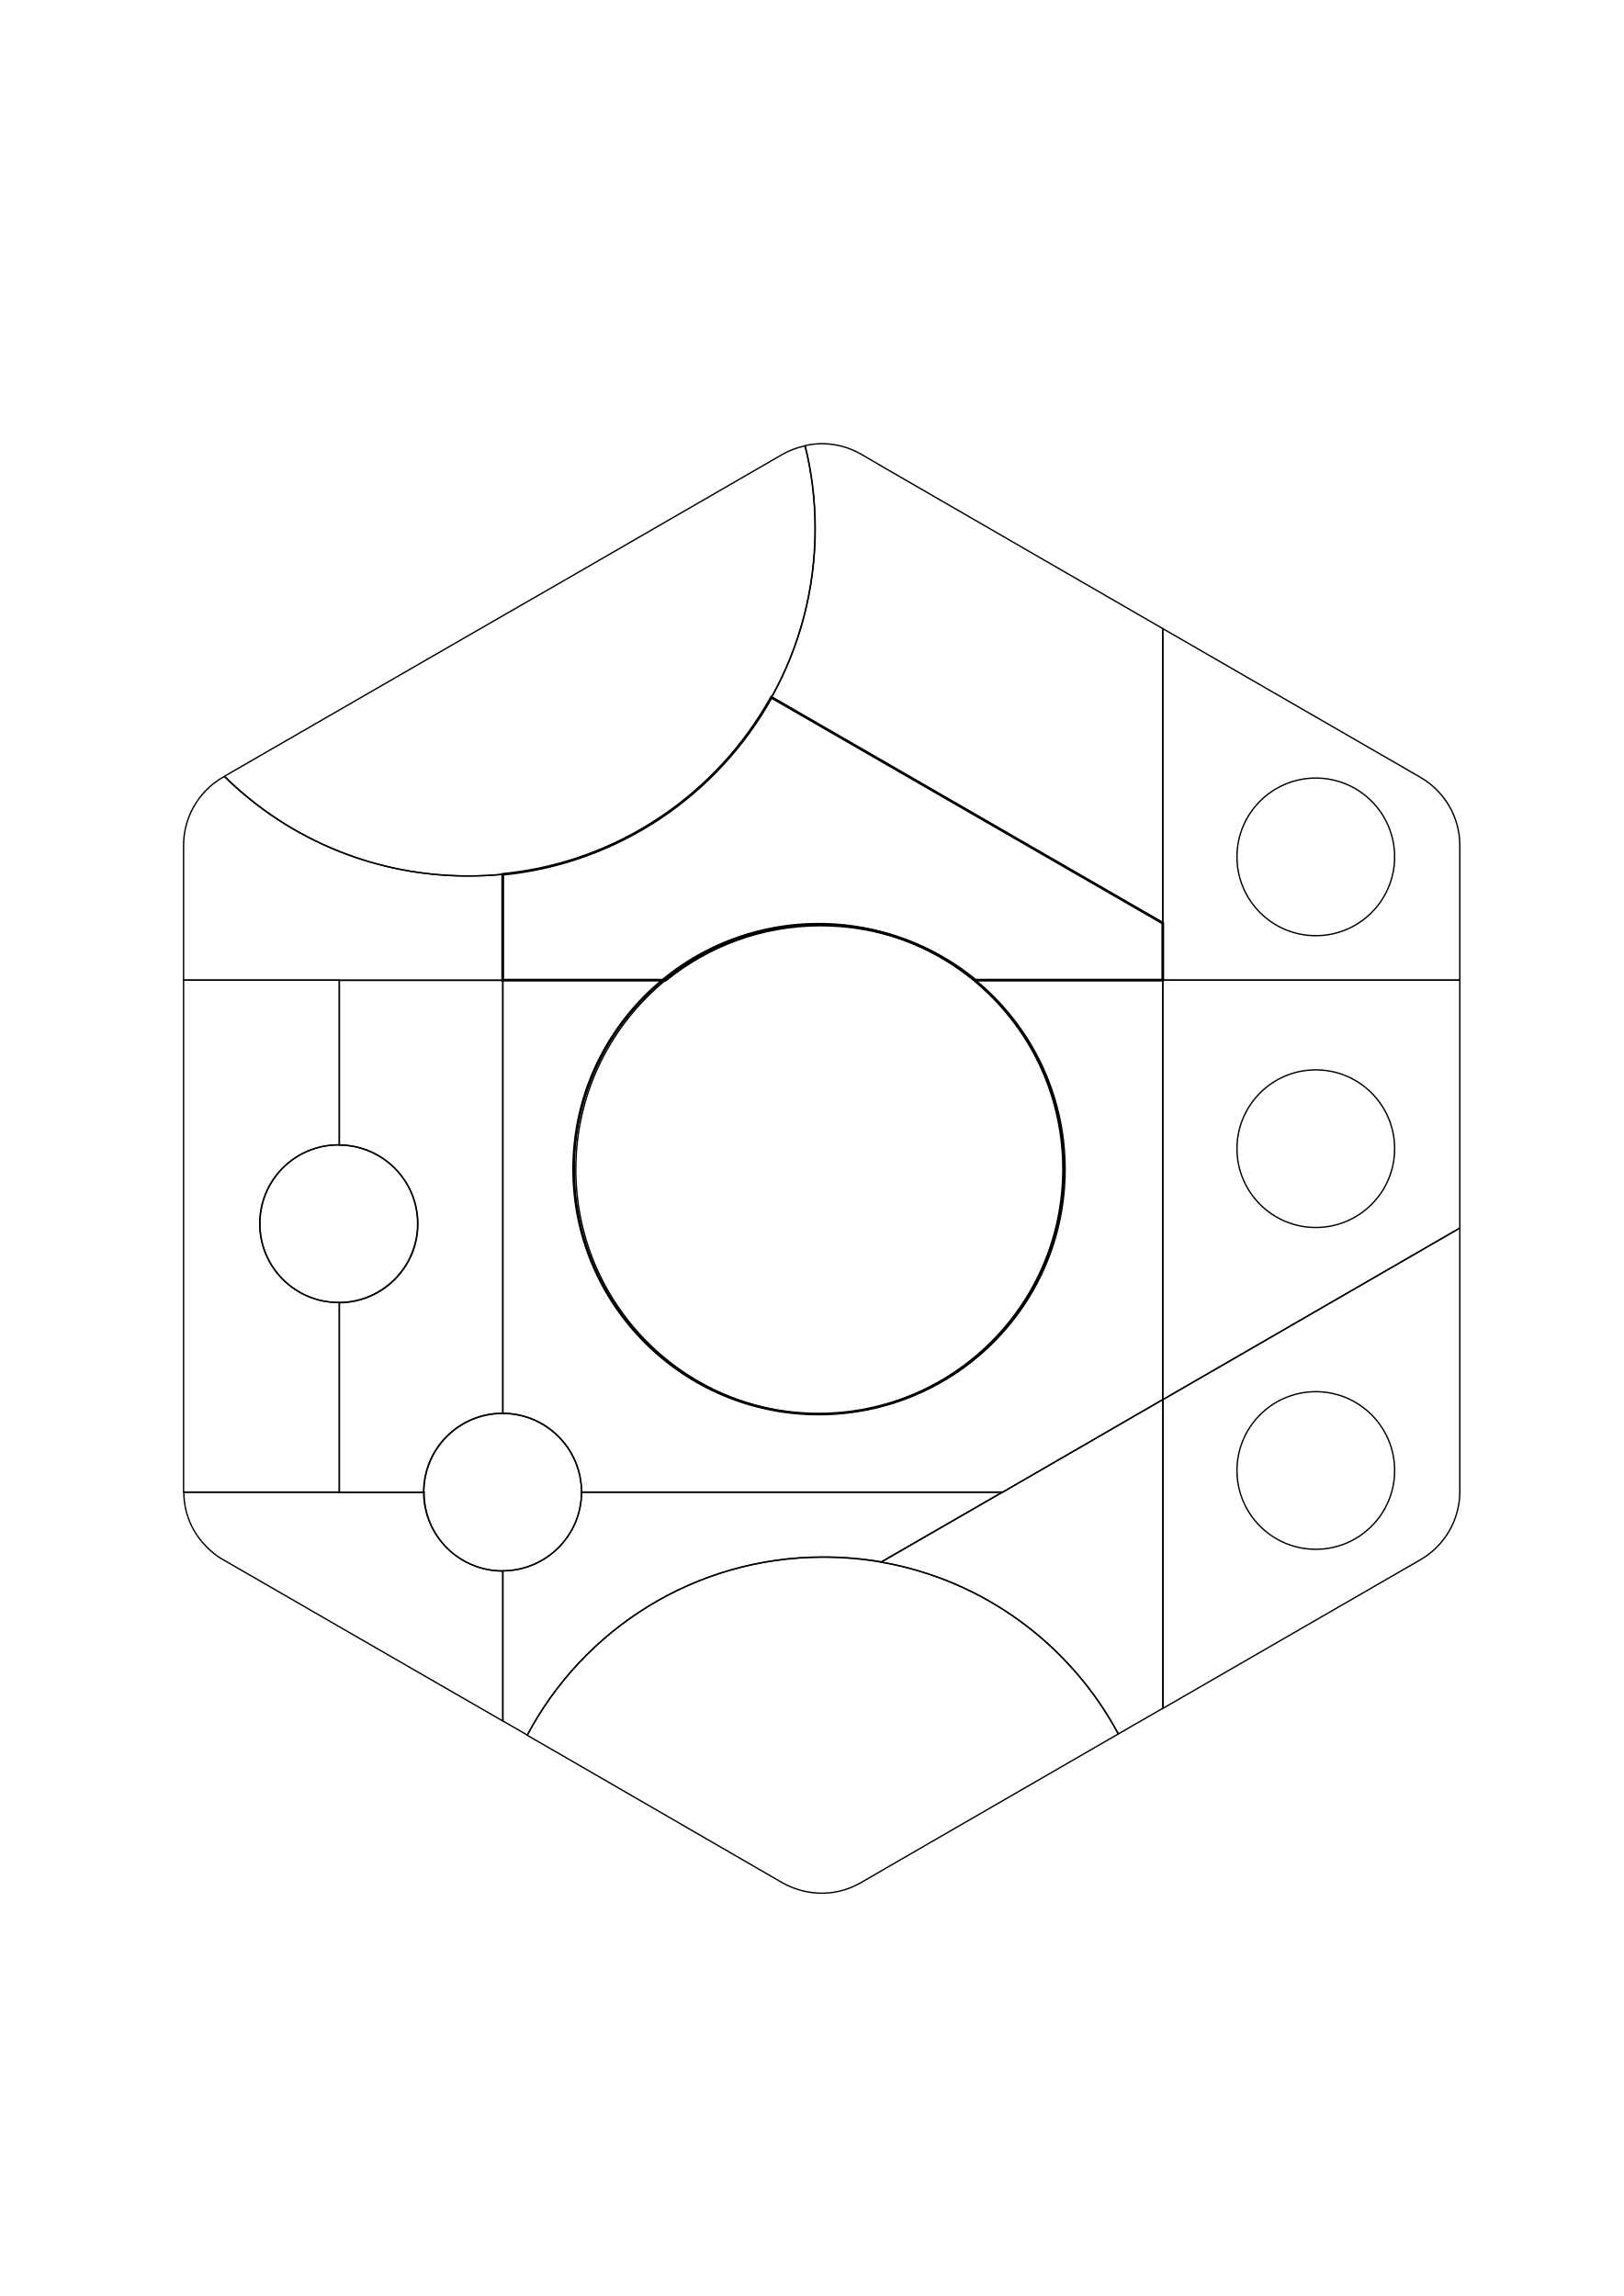
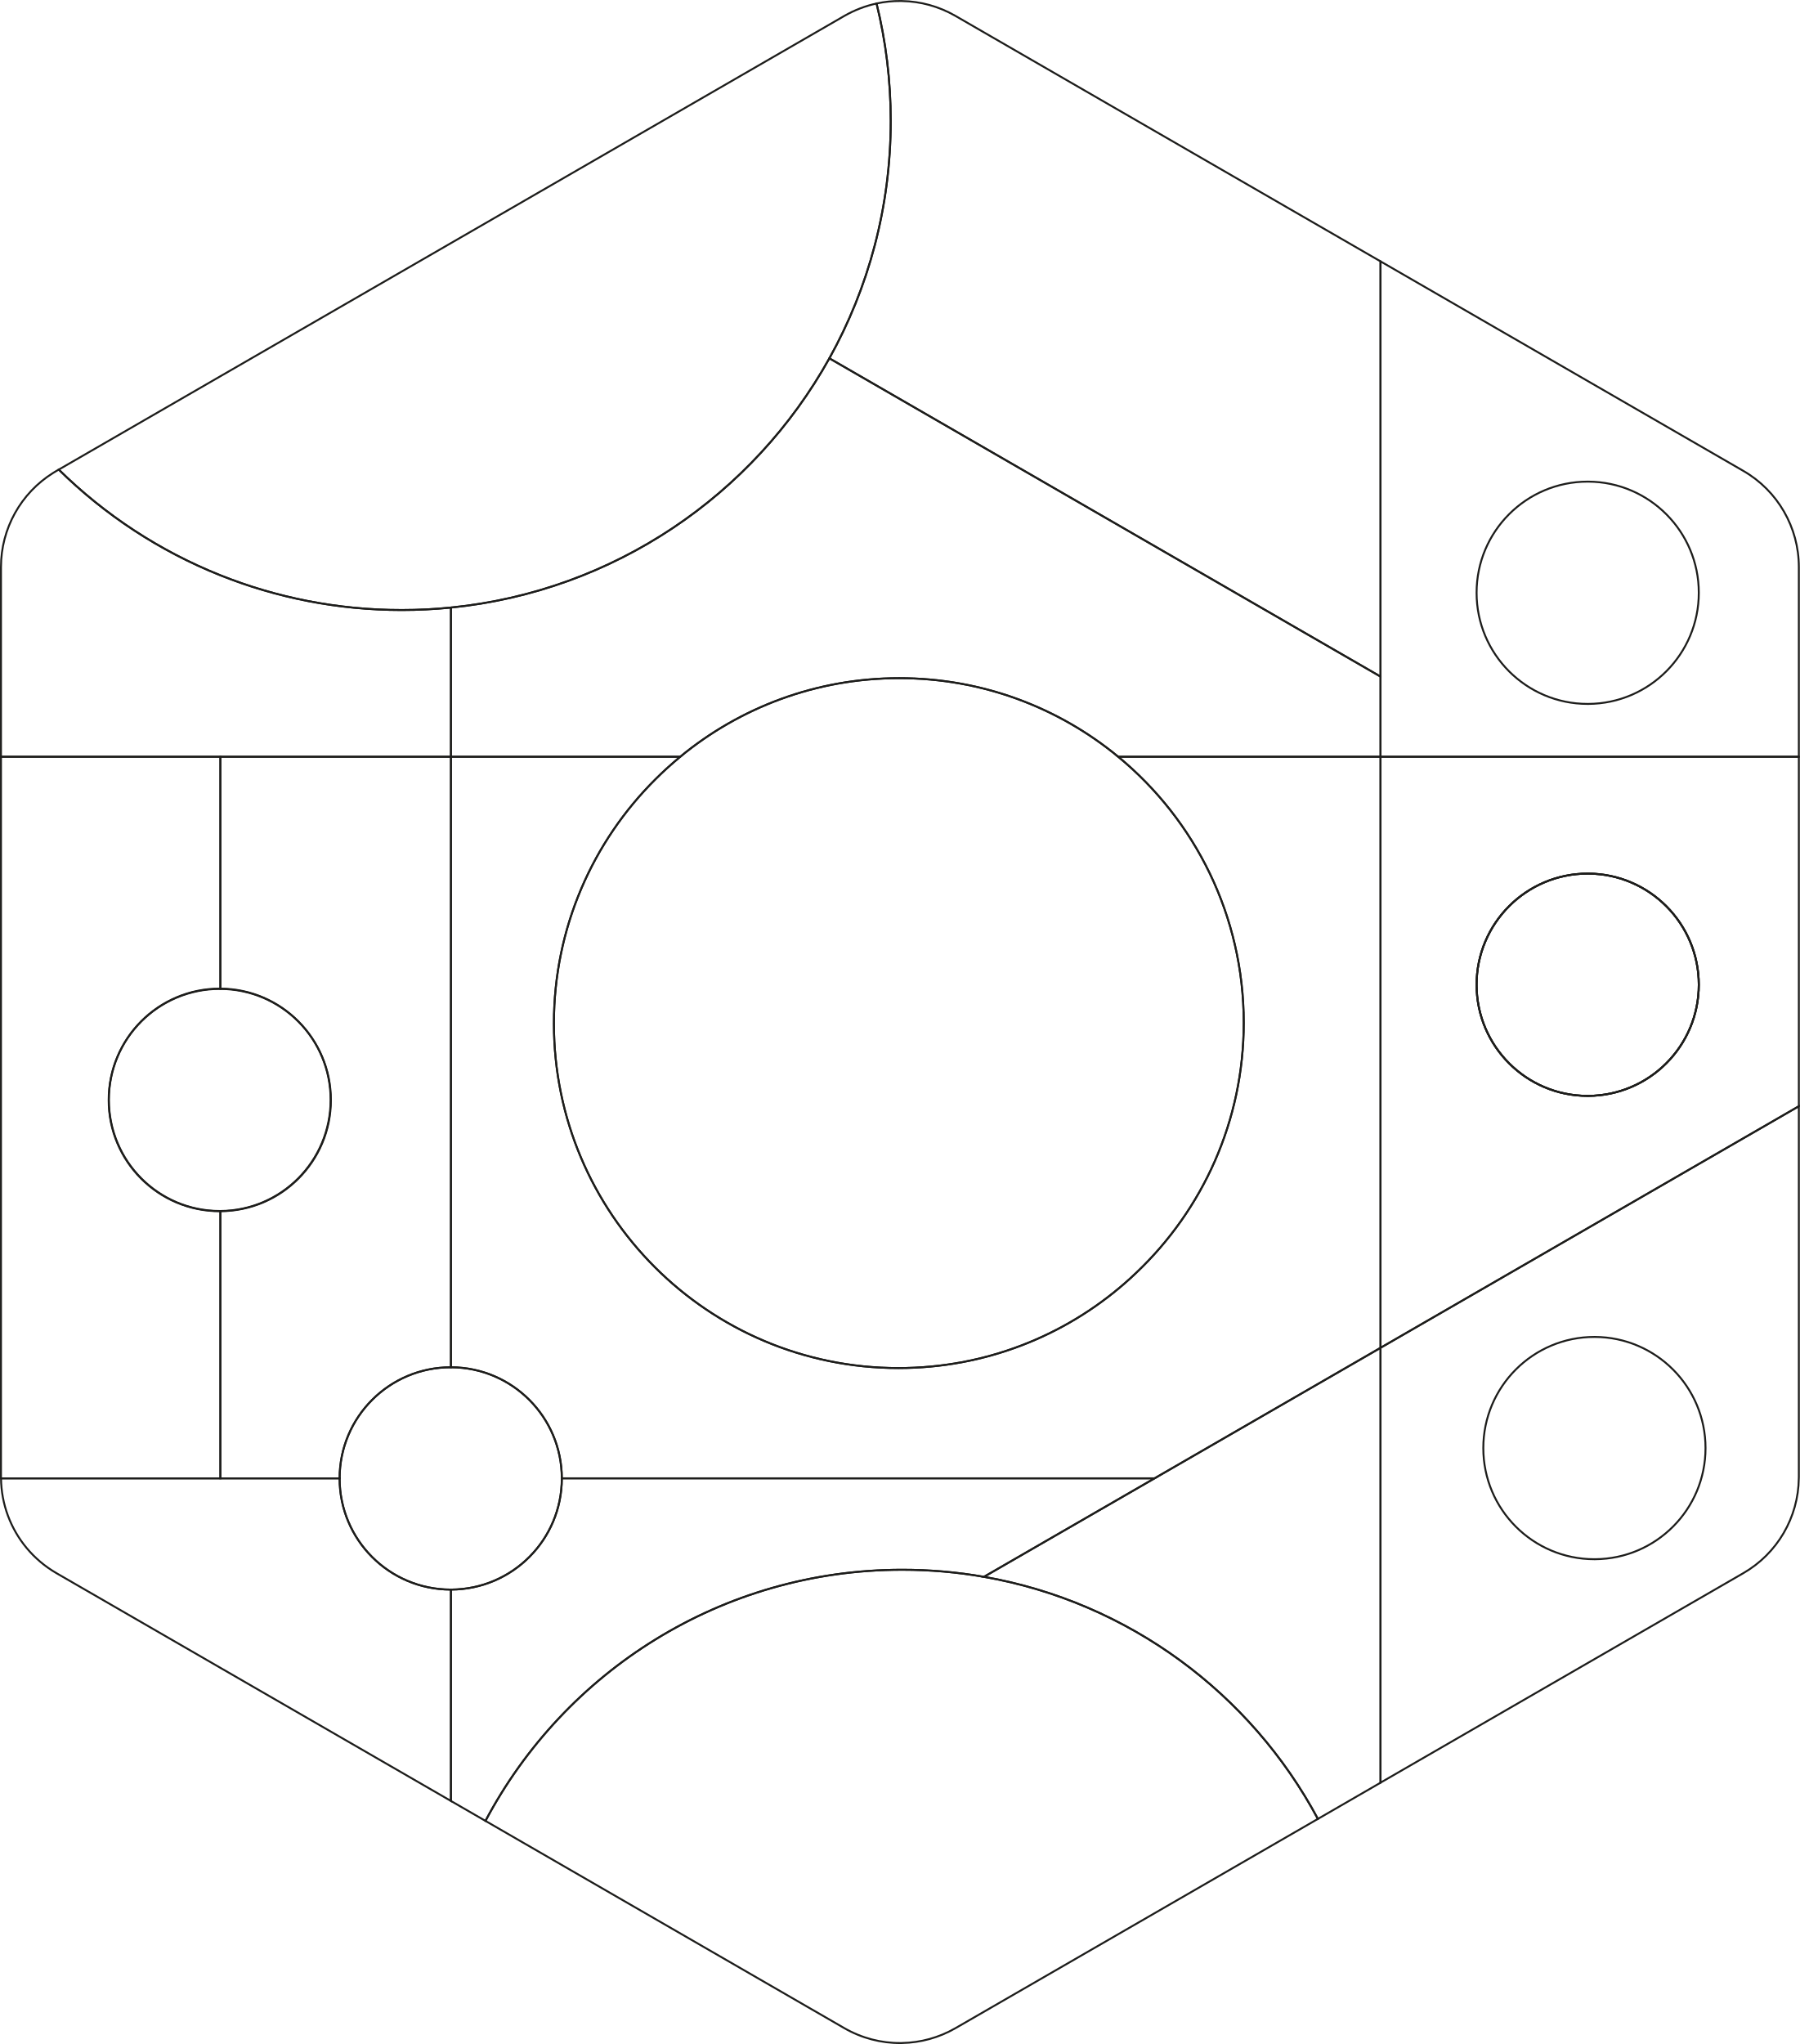
- <svg xmlns="http://www.w3.org/2000/svg" version="1.1" id="Pattern" x="0px" y="0px" viewBox="0 0 595.3 841.9" enable-background="new 0 0 595.3 841.9" xml:space="preserve">
-   <g>
-     <path fill="none" stroke="#000000" stroke-width="0.5" stroke-miterlimit="10" d="M426.3,230.5v108l-143.4-82.8   c10.2-18.3,16-39.4,16-61.8c0-10.5-1.3-20.8-3.7-30.5c2.1-0.5,4.2-0.7,6.3-0.7h0.1c0,0,0.1,0,0.1,0c0.1,0,0.1,0,0.2,0   c4.8,0.1,9.6,1.4,13.9,3.9l9.6,5.6L426.3,230.5z" />
-     <path fill="none" stroke="#000000" stroke-width="0.5" stroke-miterlimit="10" d="M535.2,450.3v96.5c0,0.1,0,0.2,0,0.4   c-0.1,10.2-5.6,19.6-14.4,24.7l-94.4,54.5V513.2L535.2,450.3z" />
-     <path fill="none" stroke="#000000" stroke-width="0.5" stroke-miterlimit="10" d="M95.3,448.7c0,16,12.9,28.9,28.9,28.9h0.2v69.5   H67.3c0-0.1,0-0.2,0-0.4V359.4h57.1v60.4h-0.2C108.2,419.8,95.3,432.7,95.3,448.7z" />
-     <polygon fill="none" stroke="#000000" stroke-width="0.5" stroke-miterlimit="10" points="535.2,359.4 535.2,450.3 426.3,513.2    426.3,359.4  " />
-     <path fill="none" stroke="#000000" stroke-width="0.5" stroke-miterlimit="10" d="M535.2,310v49.4H426.3V230.5l94.4,54.5   C529.7,290.2,535.2,299.7,535.2,310z" />
-     <path fill="none" stroke="#000000" stroke-miterlimit="10" d="M426.3,338.5v20.9h-68.7c-15.5-12.7-35.2-20.2-56.8-20.2   c-21.5,0-41.3,7.6-56.8,20.2h-59.7v-38.8c42.4-4.2,78.7-29.3,98.5-64.9L426.3,338.5z" />
-     <path fill="none" stroke="#000000" stroke-width="0.5" stroke-miterlimit="10" d="M184.4,320.6v38.8H67.3V310   c0-10,5.2-19.3,13.6-24.5c0.2-0.1,0.4-0.3,0.7-0.4l0.2-0.1l0.6-0.3c11.9,11.8,26.2,21.2,42.1,27.5c14.6,5.8,30.5,9,47.2,9   C175.9,321.2,180.2,321,184.4,320.6z" />
-     <path fill="none" stroke="#000000" stroke-width="0.5" stroke-miterlimit="10" d="M298.8,193.9c0,22.4-5.8,43.5-16,61.8   c-19.8,35.5-56.1,60.6-98.5,64.9c-4.2,0.4-8.5,0.6-12.8,0.6c-16.7,0-32.6-3.2-47.2-9c-15.8-6.3-30.1-15.7-42.1-27.5l42.1-24.3   l60-34.6l23.3-13.4l79.1-45.7c2.6-1.5,5.5-2.6,8.4-3.2C297.6,173.2,298.8,183.4,298.8,193.9z" />
-     <path fill="none" stroke="#000000" stroke-width="0.5" stroke-miterlimit="10" d="M184.4,576.1v55l-60-34.6l-42.6-24.6   c-3-1.7-5.6-4-7.8-6.6c-4.2-5-6.6-11.4-6.6-18.1h88.1c0,0,0,0,0,0C155.4,563.1,168.3,576.1,184.4,576.1L184.4,576.1z" />
-     <path fill="none" stroke="#000000" stroke-width="0.5" stroke-miterlimit="10" d="M367.5,547.1l-44.4,25.6h0   c-6.9-1.2-14-1.8-21.3-1.8c-47,0-87.9,26.5-108.5,65.3l-9-5.2v-55h0.1c15.9-0.1,28.8-13,28.8-28.9c0,0,0,0,0,0H367.5z" />
-     <path fill="none" stroke="#000000" stroke-width="0.5" stroke-miterlimit="10" d="M410,635.8L325,684.9l-9.3,5.4   c-4.3,2.5-9.1,3.8-13.9,3.9c-0.1,0-0.1,0-0.2,0c0,0-0.1,0-0.1,0h-0.1c-5.1,0-10.1-1.3-14.7-3.9L203.2,642l-9.9-5.7   c20.6-38.9,61.4-65.3,108.5-65.3c7.2,0,14.4,0.6,21.3,1.8h0C360.8,579.4,392.5,603.1,410,635.8z" />
-     <path fill="none" stroke="#000000" stroke-width="0.5" stroke-miterlimit="10" d="M184.4,359.4v158.9h-0.1   c-16,0-28.9,12.9-28.9,28.9h-31v-69.5c15.9-0.1,28.8-13,28.8-28.9c0-15.9-12.9-28.8-28.8-28.9v-60.4H184.4z" />
-     <path fill="none" stroke="#000000" stroke-width="0.5" stroke-miterlimit="10" d="M426.3,359.4v153.8l-58.8,34H213.2   c0-15.9-12.9-28.8-28.8-28.9h-0.1V359.4h59.7c-20.1,16.5-32.9,41.4-32.9,69.4c0,49.5,40.2,89.7,89.7,89.7   c49.5,0,89.7-40.1,89.7-89.7c0-28-12.8-53-32.9-69.4H426.3z" />
-     <path fill="none" stroke="#000000" stroke-width="0.5" stroke-miterlimit="10" d="M426.3,513.2v113.2l-16.3,9.4   c-17.5-32.6-49.2-56.4-86.9-63l44.4-25.6L426.3,513.2z" />
-     <circle fill="none" stroke="#000000" stroke-width="0.5" stroke-miterlimit="10" cx="482.4" cy="314.2" r="28.9" />
-     <circle fill="none" stroke="#000000" stroke-width="0.5" stroke-miterlimit="10" cx="482.4" cy="421.2" r="28.9" />
-     <circle fill="none" stroke="#000000" stroke-width="0.5" stroke-miterlimit="10" cx="482.4" cy="539.2" r="28.9" />
-     <path fill="none" stroke="#000000" stroke-width="0.5" stroke-miterlimit="10" d="M153.1,448.7c0,15.9-12.9,28.8-28.8,28.9h-0.2   c-16,0-28.9-13-28.9-28.9c0-16,12.9-28.9,28.9-28.9h0.2C140.3,419.9,153.1,432.8,153.1,448.7z" />
-     <path fill="none" stroke="#000000" stroke-width="0.5" stroke-miterlimit="10" d="M213.2,547.1   C213.2,547.2,213.2,547.2,213.2,547.1c0,15.9-12.9,28.8-28.8,28.9h-0.2c-16,0-28.9-13-28.9-28.9c0,0,0,0,0,0   c0-16,13-28.9,28.9-28.9h0.2C200.4,518.3,213.2,531.2,213.2,547.1z" />
-     <circle fill="none" stroke="#000000" stroke-miterlimit="10" cx="300.1" cy="428.7" r="89.8" />
-   </g>
+ <svg xmlns="http://www.w3.org/2000/svg" id="uuid-ee65f359-5401-409f-a8c7-56f804231cbf" data-name="Pattern" width="165.24mm" height="187.62mm" viewBox="0 0 468.4 531.85">
+   <path d="M359.28,68.01v108.04l-143.44-82.81c10.17-18.3,15.97-39.37,15.97-61.79,0-10.53-1.28-20.76-3.69-30.54,2.07-.45,4.17-.67,6.28-.65h.08s.08.01.12,0c.06.01.13.01.18.01,4.79.09,9.57,1.39,13.88,3.87l9.64,5.57,100.98,58.3Z" style="fill: none; stroke: #1d1d1b; stroke-miterlimit: 10; stroke-width: .5px;" />
+   <path d="M117.35,158.09v38.82H.25v-49.35c0-10.01,5.17-19.28,13.63-24.54.22-.14.44-.27.67-.4l.16-.1.58-.33c11.95,11.76,26.22,21.18,42.06,27.5,14.59,5.83,30.52,9.04,47.19,9.04,4.33,0,8.6-.22,12.81-.64Z" style="fill: none; stroke: #1d1d1b; stroke-miterlimit: 10; stroke-width: .5px;" />
+   <path d="M28.28,286.24c0,15.97,12.94,28.92,28.91,28.92h.16v69.51H.26c-.01-.12-.01-.24-.01-.36v-187.4h57.1v60.41h-.16c-15.97,0-28.91,12.95-28.91,28.92Z" style="fill: none; stroke: #1d1d1b; stroke-miterlimit: 10; stroke-width: .5px;" />
+   <path d="M359.28,176.04v20.86h-68.27c-15.49-12.77-35.34-20.44-56.99-20.44s-41.5,7.67-56.99,20.44h-59.68v-38.82c42.43-4.24,78.72-29.32,98.49-64.85l143.44,82.81Z" style="fill: none; stroke: #1d1d1b; stroke-miterlimit: 10; stroke-width: .5px;" />
+   <path d="M117.35,196.91v158.86h-.06c-15.96,0-28.9,12.94-28.91,28.9h-31.03v-69.51c15.9-.09,28.76-13,28.76-28.92s-12.86-28.83-28.76-28.92v-60.41h60Z" style="fill: none; stroke: #1d1d1b; stroke-miterlimit: 10; stroke-width: .5px;" />
+   <path d="M359.28,196.9v153.8l-58.82,33.96h-154.25c-.01-15.91-12.87-28.81-28.76-28.9h-.1v-158.86h59.68c-.6.49-1.19.99-1.77,1.51-.59.51-1.17,1.03-1.75,1.55-.45.41-.9.83-1.35,1.26-.52.48-1.03.98-1.54,1.5-16.35,16.23-26.47,38.73-26.47,63.59,0,49.52,40.15,89.66,89.66,89.66,22.54,0,43.14-8.31,58.89-22.05,1.01-.88,2-1.78,2.97-2.71,17.25-16.33,28.01-39.45,28.01-65.09,0-27.87-12.72-52.78-32.67-69.22h68.27Z" style="fill: none; stroke: #1d1d1b; stroke-miterlimit: 10; stroke-width: .5px;" />
+   <path d="M468.15,287.84v96.46c0,.12,0,.24-.01.36-.12,10.19-5.6,19.58-14.45,24.68l-94.41,54.51v-113.15l108.87-62.86Z" style="fill: none; stroke: #1d1d1b; stroke-miterlimit: 10; stroke-width: .5px;" />
+   <path d="M359.28,196.9v153.8l108.87-62.86v-90.94h-108.87ZM413.35,285.15h-.16c-15.97,0-28.91-12.95-28.91-28.92s12.94-28.92,28.91-28.92h.16c15.9.09,28.76,13,28.76,28.92s-12.86,28.83-28.76,28.92Z" style="fill: none; stroke: #1d1d1b; stroke-miterlimit: 10; stroke-width: .5px;" />
+   <path d="M468.15,147.56v49.35h-108.87V68.01l94.41,54.51c8.95,5.16,14.46,14.71,14.46,25.04Z" style="fill: none; stroke: #1d1d1b; stroke-miterlimit: 10; stroke-width: .5px;" />
+   <path d="M117.35,413.61v55l-60-34.64-42.64-24.62c-3.01-1.74-5.64-3.98-7.8-6.58-4.17-5.02-6.57-11.38-6.65-18.1h88.12v.02c0,15.97,12.94,28.92,28.91,28.92h.06Z" style="fill: none; stroke: #1d1d1b; stroke-miterlimit: 10; stroke-width: .5px;" />
+   <path d="M300.46,384.67l-44.39,25.62h-.01c-6.9-1.21-14.01-1.84-21.26-1.84-47.04,0-87.89,26.48-108.46,65.35l-8.99-5.19v-55h.1c15.9-.09,28.76-13,28.76-28.92v-.02h154.25Z" style="fill: none; stroke: #1d1d1b; stroke-miterlimit: 10; stroke-width: .5px;" />
+   <path d="M359.28,350.71v113.15l-16.3,9.42c-17.46-32.61-49.23-56.4-86.91-62.99l44.39-25.62,58.82-33.96Z" style="fill: none; stroke: #1d1d1b; stroke-miterlimit: 10; stroke-width: .5px;" />
+   <path d="M342.98,473.28l-85.05,49.1-9.27,5.35c-4.31,2.48-9.09,3.77-13.88,3.86-.05,0-.12,0-.18.01-.04-.01-.08,0-.12,0h-.08c-5.06.04-10.12-1.26-14.66-3.87l-83.53-48.23-9.87-5.7c20.57-38.87,61.42-65.35,108.46-65.35,7.25,0,14.36.63,21.26,1.84h.01c37.68,6.59,69.45,30.38,86.91,62.99Z" style="fill: none; stroke: #1d1d1b; stroke-miterlimit: 10; stroke-width: .5px;" />
+   <path d="M231.81,31.45c0,22.42-5.8,43.49-15.97,61.79-19.77,35.53-56.06,60.61-98.49,64.85-4.21.42-8.48.64-12.81.64-16.67,0-32.6-3.21-47.19-9.04-15.84-6.32-30.11-15.74-42.06-27.5l42.06-24.29,60-34.64,23.28-13.44L219.74,4.14c2.65-1.52,5.47-2.6,8.38-3.23,2.41,9.78,3.69,20.01,3.69,30.54Z" style="fill: none; stroke: #1d1d1b; stroke-miterlimit: 10; stroke-width: .5px;" />
+   <path d="M442.11,256.23c0,15.92-12.86,28.83-28.76,28.92h-.16c-15.97,0-28.91-12.95-28.91-28.92s12.94-28.92,28.91-28.92h.16c15.9.09,28.76,13,28.76,28.92Z" style="fill: none; stroke: #1d1d1b; stroke-miterlimit: 10; stroke-width: .5px;" />
+   <path d="M146.21,384.67v.02c0,15.92-12.86,28.83-28.76,28.92h-.16c-15.97,0-28.91-12.95-28.91-28.92v-.02c.01-15.96,12.95-28.9,28.91-28.9h.16c15.89.09,28.75,12.99,28.76,28.9Z" style="fill: none; stroke: #1d1d1b; stroke-miterlimit: 10; stroke-width: .5px;" />
+   <path d="M443.86,376.79c0,15.92-12.86,28.83-28.76,28.92h-.16c-15.97,0-28.91-12.95-28.91-28.92s12.94-28.92,28.91-28.92h.16c15.9.09,28.76,13,28.76,28.92Z" style="fill: none; stroke: #1d1d1b; stroke-miterlimit: 10; stroke-width: .5px;" />
+   <path d="M442.11,256.23c0,15.92-12.86,28.83-28.76,28.92h-.16c-15.97,0-28.91-12.95-28.91-28.92s12.94-28.92,28.91-28.92h.16c15.9.09,28.76,13,28.76,28.92Z" style="fill: none; stroke: #1d1d1b; stroke-miterlimit: 10; stroke-width: .5px;" />
+   <path d="M442.11,154.24c0,15.92-12.86,28.83-28.76,28.92h-.16c-15.97,0-28.91-12.95-28.91-28.92s12.94-28.92,28.91-28.92h.16c15.9.09,28.76,13,28.76,28.92Z" style="fill: none; stroke: #1d1d1b; stroke-miterlimit: 10; stroke-width: .5px;" />
+   <path d="M86.04,286.17c0,15.93-12.83,28.84-28.7,28.93h-.16c-15.93,0-28.85-12.95-28.85-28.93s12.91-28.93,28.85-28.93h.16c15.86.09,28.7,13,28.7,28.93Z" style="fill: none; stroke: #1d1d1b; stroke-miterlimit: 10; stroke-width: .5px;" />
+   <path id="uuid-a1eeb1da-6f26-4918-bf9b-ba33cdc0b420" data-name="&amp;lt;Centre&amp;gt;" d="M323.68,266.12c0,25.64-10.76,48.76-28.01,65.09-.97.93-1.96,1.83-2.97,2.71-15.75,13.74-36.35,22.05-58.89,22.05-49.51,0-89.66-40.14-89.66-89.66,0-24.86,10.12-47.36,26.47-63.59.51-.51,1.02-1.01,1.54-1.5.45-.43.9-.85,1.35-1.26.58-.52,1.16-1.04,1.75-1.55.58-.52,1.17-1.02,1.77-1.51,15.49-12.77,35.34-20.44,56.99-20.44s41.5,7.67,56.99,20.44c19.95,16.44,32.67,41.35,32.67,69.22Z" style="fill: none; stroke: #1d1d1b; stroke-miterlimit: 10; stroke-width: .5px;" />
</svg>
